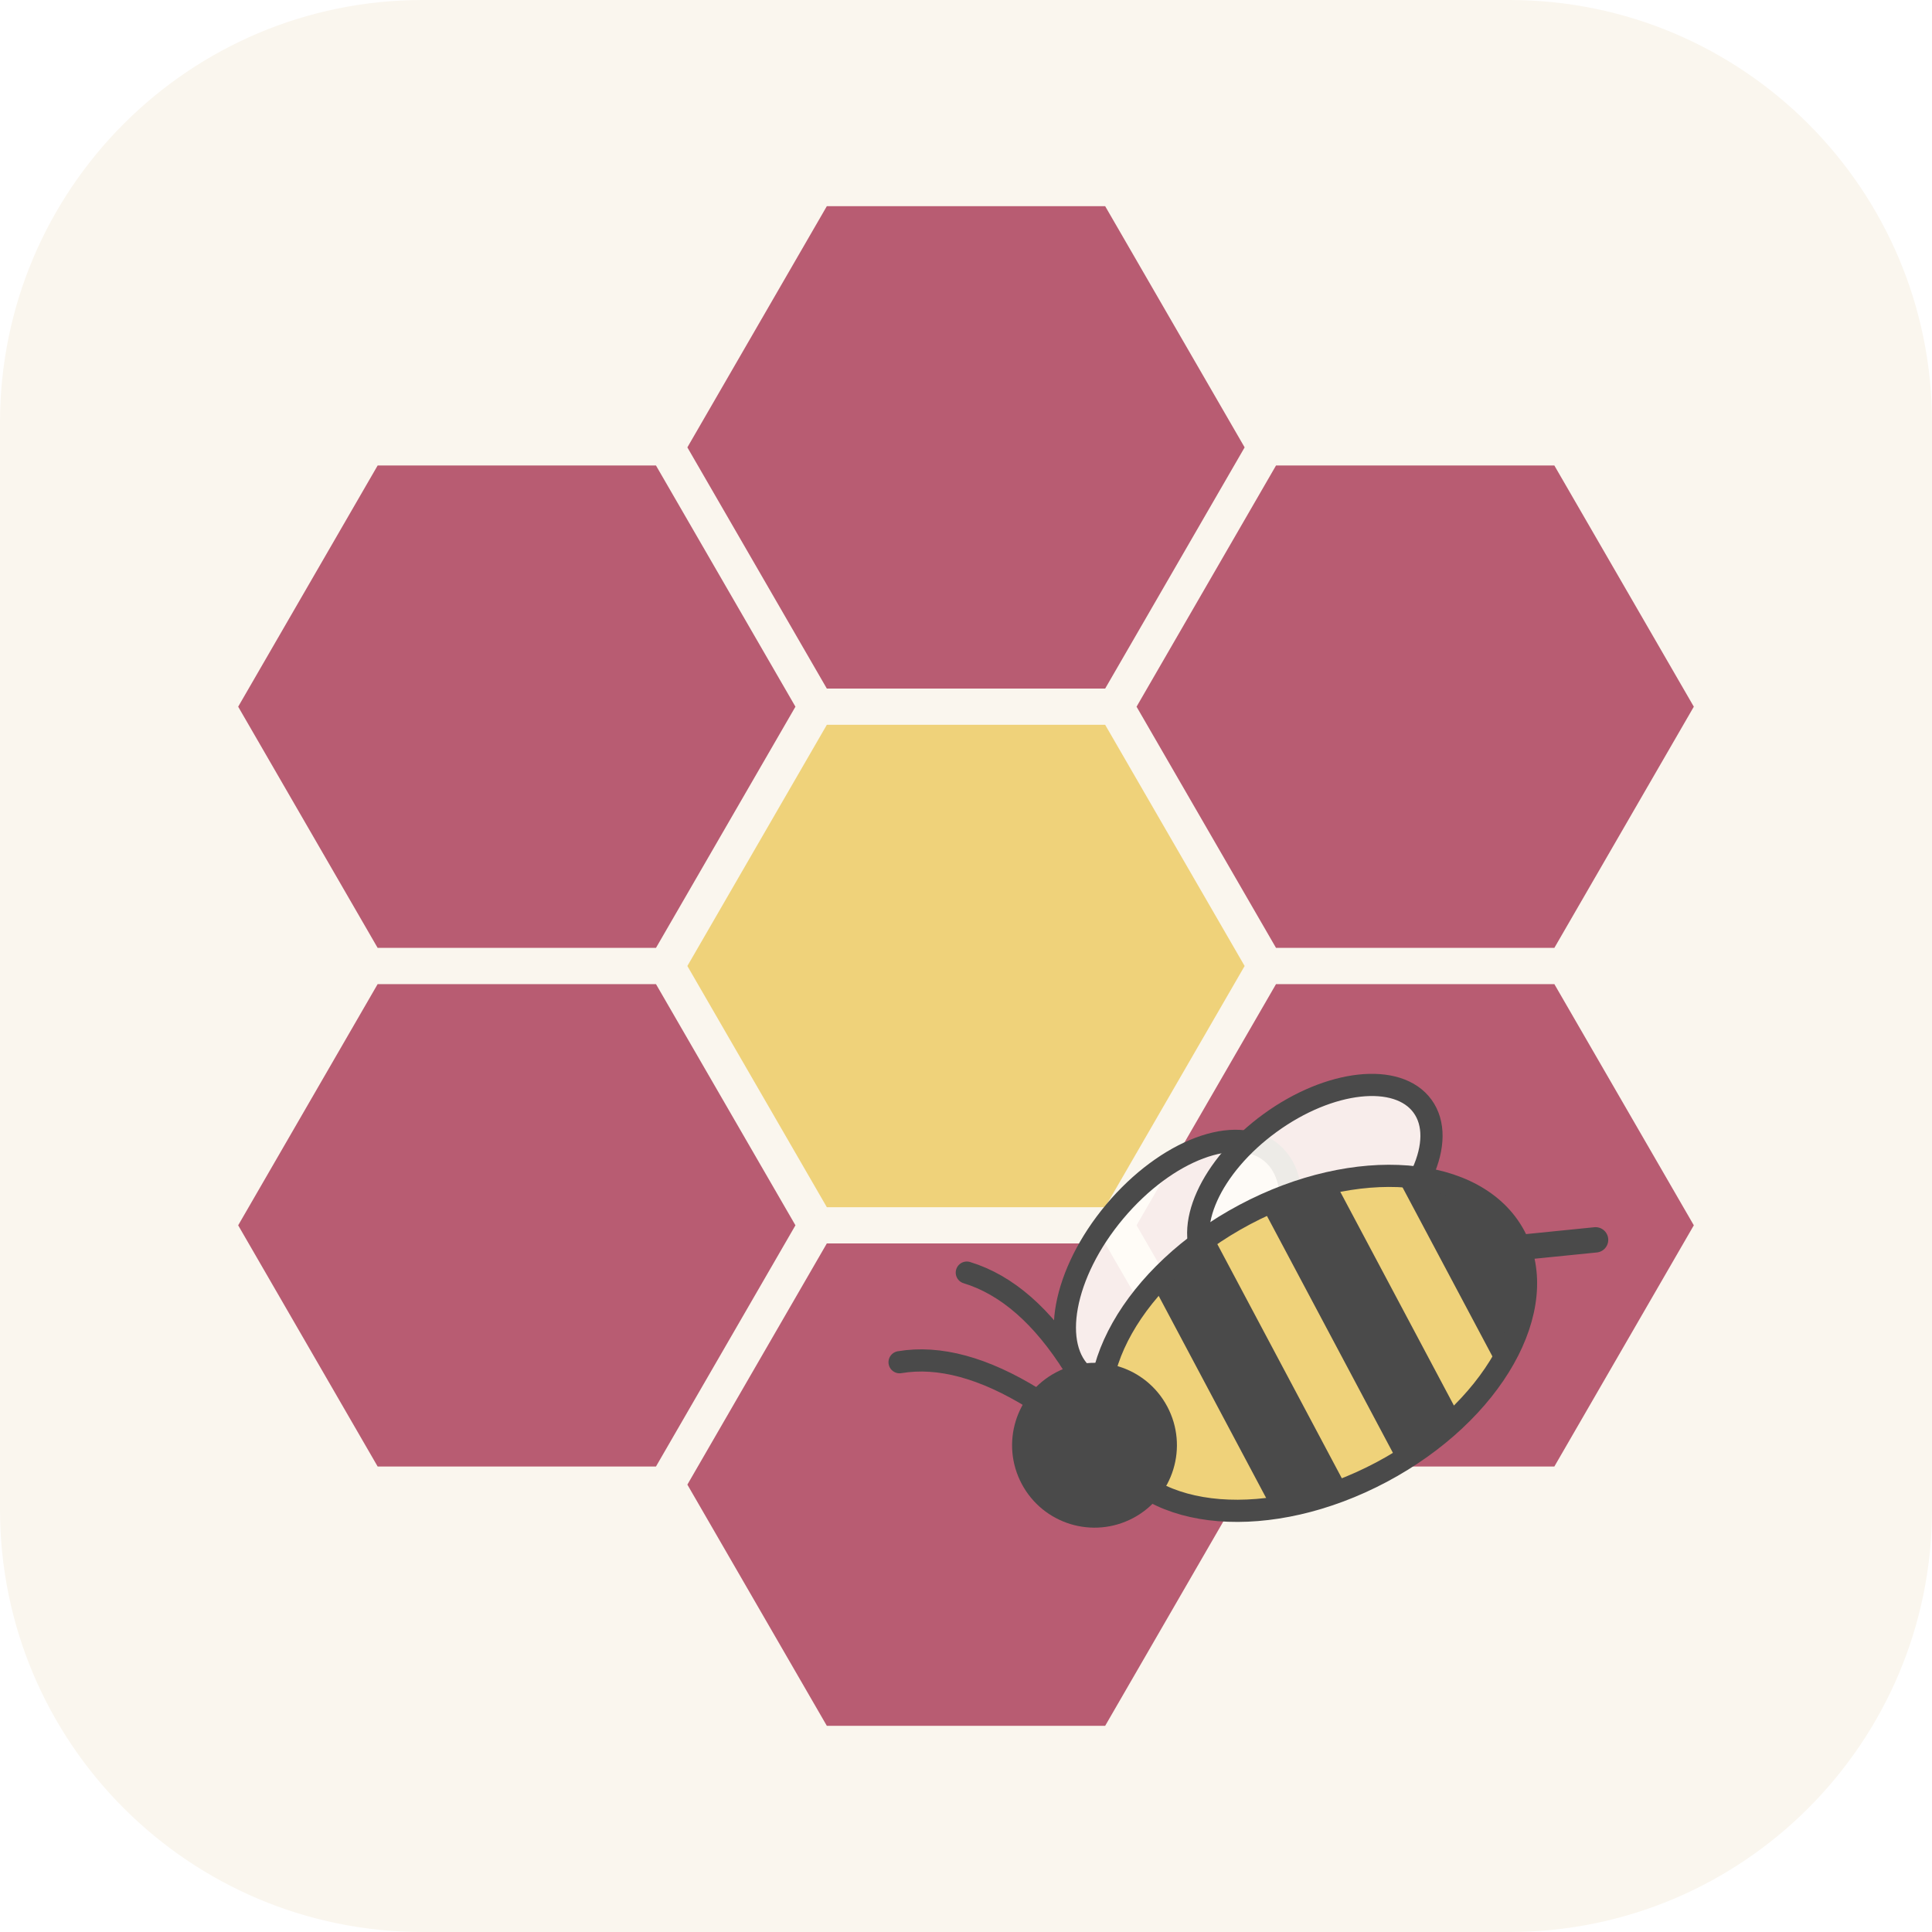
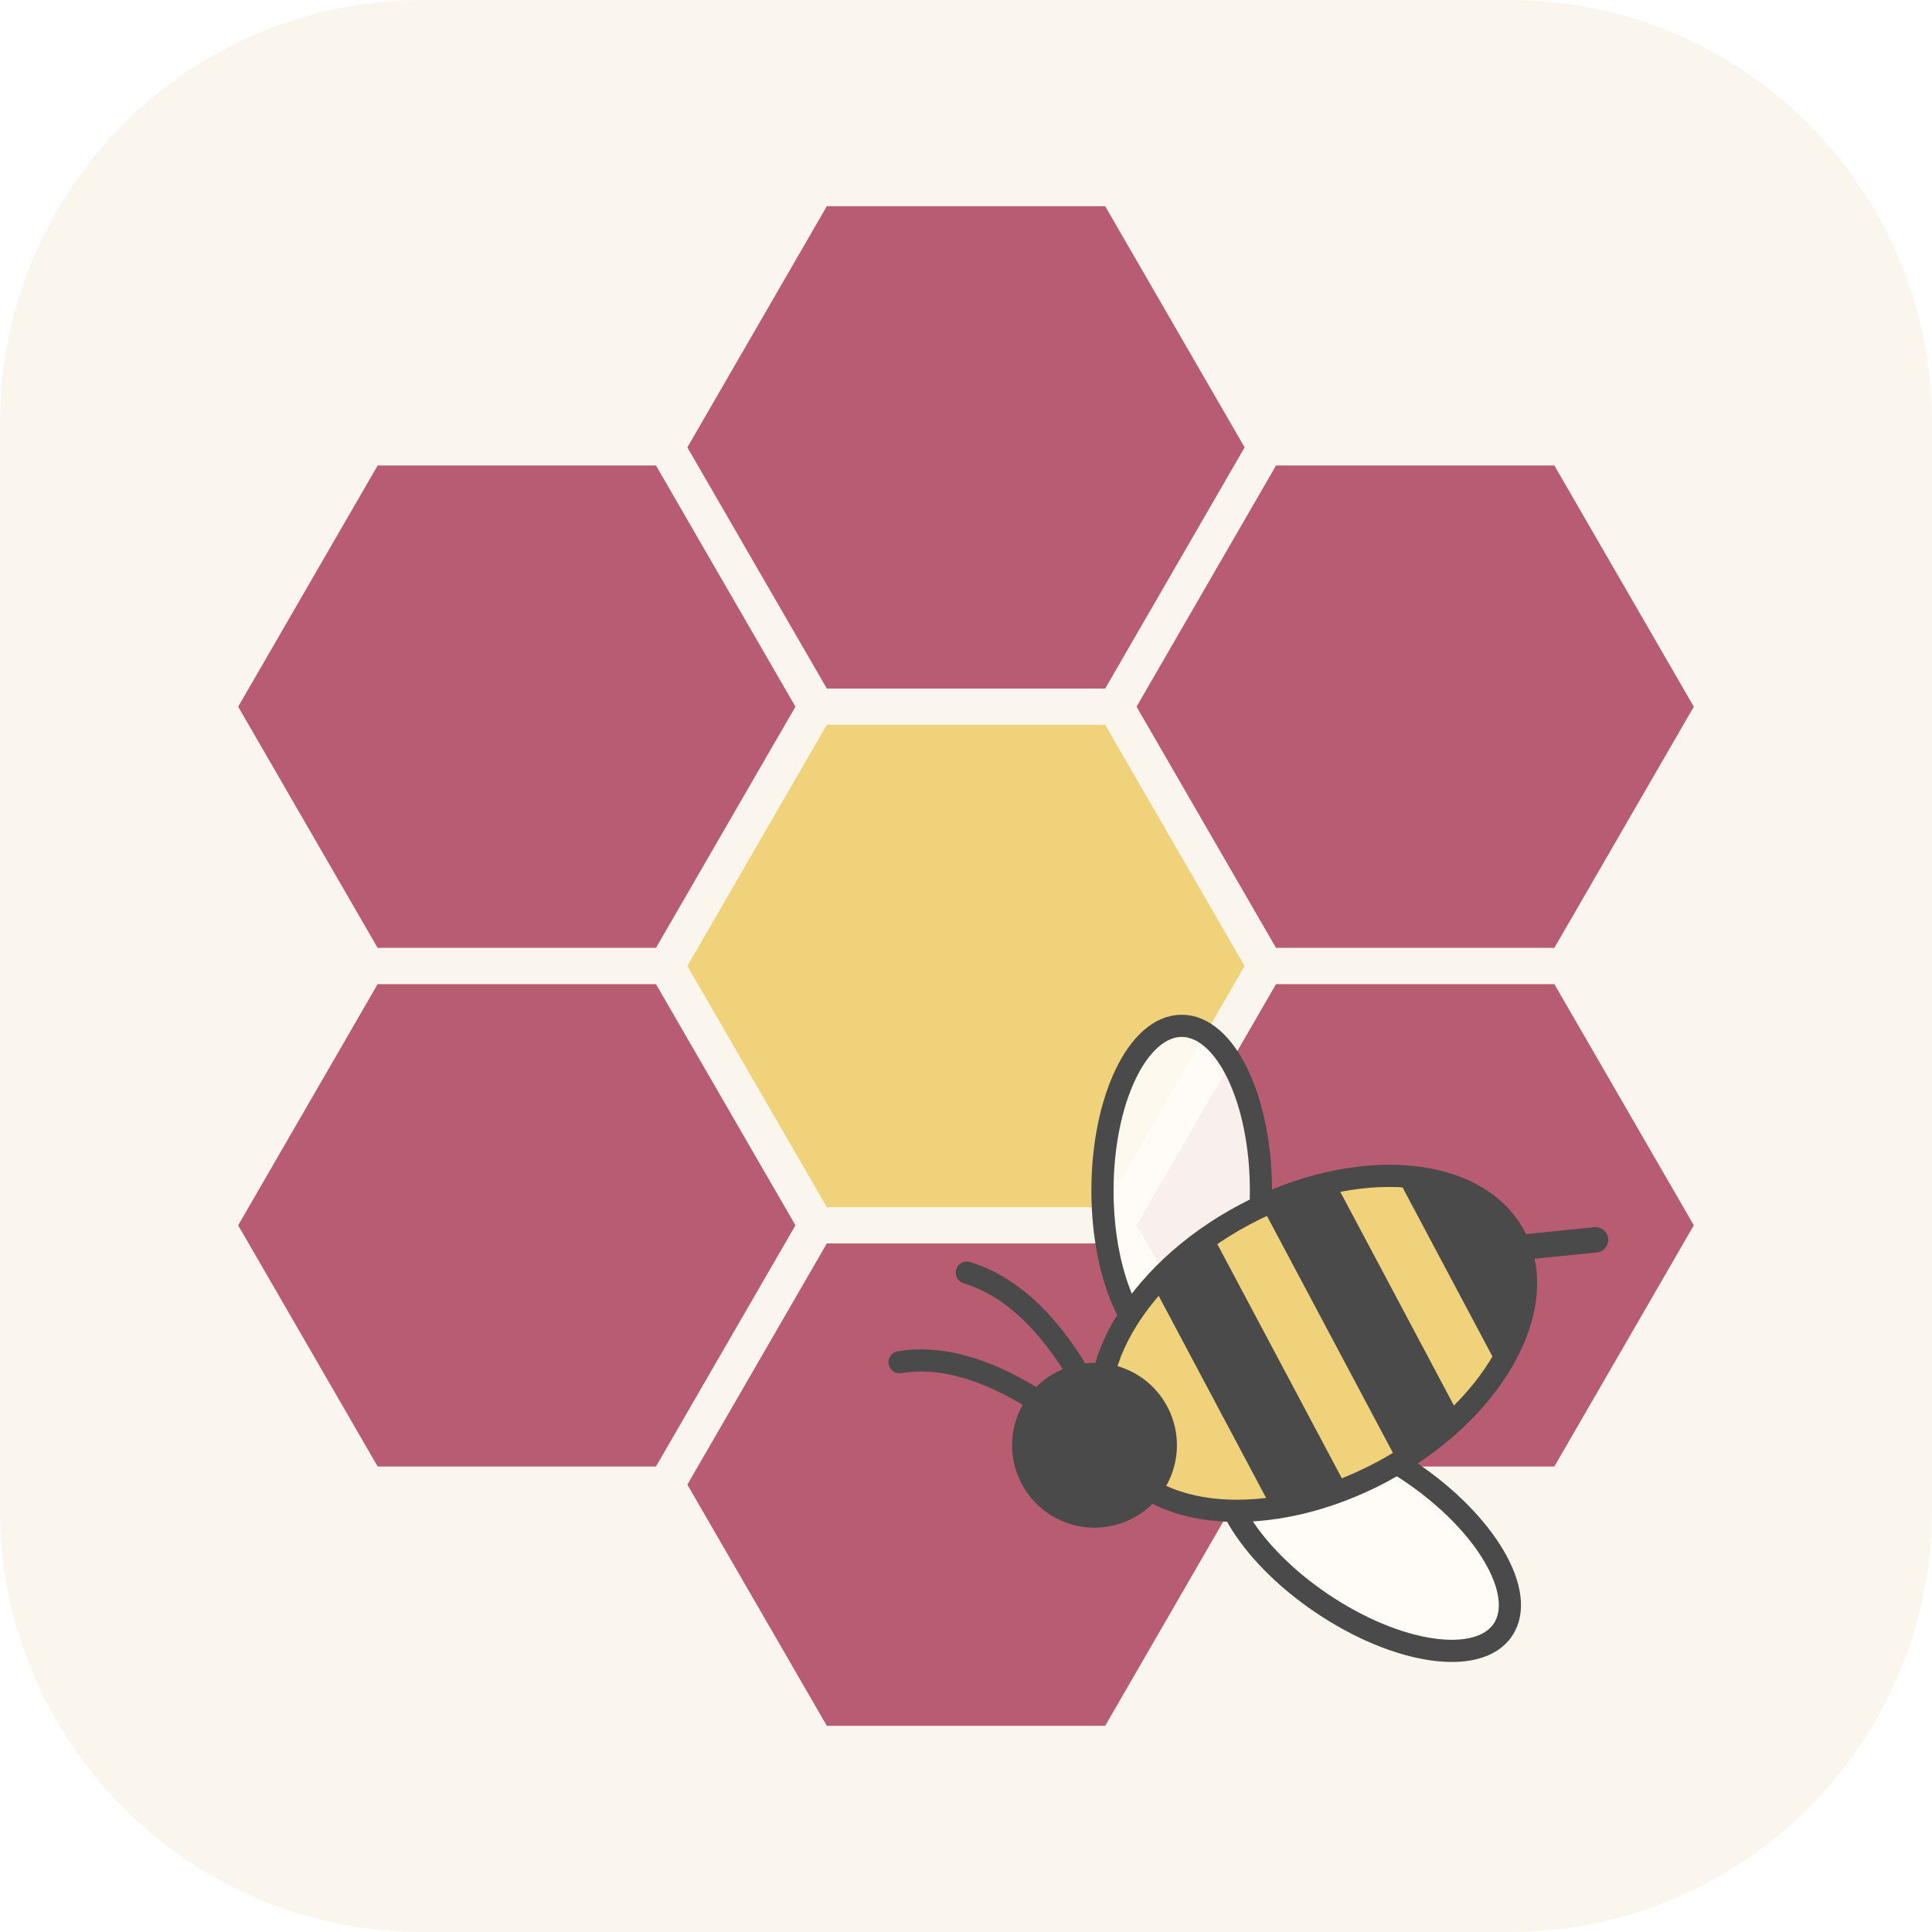
<svg xmlns="http://www.w3.org/2000/svg" viewBox="0 0 64 64">
  <rect width="64" height="64" rx="14" fill="#FAF6EE" />
  <polygon points="41.23,32.00 36.61,39.99 27.39,39.99 22.77,32.00 27.39,24.01 36.61,24.01" fill="#EFD27A" />
  <polygon points="56.11,40.59 51.49,48.58 42.27,48.58 37.65,40.59 42.27,32.60 51.49,32.60" fill="#B85C72" />
  <polygon points="41.23,49.18 36.61,57.17 27.39,57.17 22.77,49.18 27.39,41.19 36.61,41.19" fill="#B85C72" />
  <polygon points="26.35,40.59 21.73,48.58 12.51,48.58 7.89,40.59 12.51,32.60 21.73,32.60" fill="#B85C72" />
  <polygon points="26.35,23.41 21.73,31.40 12.51,31.40 7.89,23.41 12.51,15.42 21.73,15.42" fill="#B85C72" />
  <polygon points="41.23,14.82 36.61,22.81 27.39,22.81 22.77,14.82 27.39,6.83 36.61,6.83" fill="#B85C72" />
  <polygon points="56.11,23.41 51.49,31.40 42.27,31.40 37.65,23.41 42.27,15.42 51.49,15.42" fill="#B85C72" />
  <g transform="translate(43.5 44.5) rotate(-28) scale(1.05)">
-     <ellipse cx="-2.6" cy="-4.2" rx="4.6" ry="2.6" fill="#FFFDF9" fill-opacity=".9" stroke="#4A4A4A" stroke-width=".7" transform="rotate(-22 -2.6 -4.2)" />
-     <ellipse cx="2.4" cy="-4.4" rx="4.2" ry="2.4" fill="#FFFDF9" fill-opacity=".9" stroke="#4A4A4A" stroke-width=".7" transform="rotate(-8 2.4 -4.4)" />
+     <ellipse cx="-1.4" cy="-6.2" rx="5.2" ry="2.5" fill="#FFFDF9" fill-opacity=".92" stroke="#4A4A4A" stroke-width=".7" transform="rotate(-62 -1.4 -6.2)" />
+     <ellipse cx="-1.4" cy="6.2" rx="5.2" ry="2.5" fill="#FFFDF9" fill-opacity=".92" stroke="#4A4A4A" stroke-width=".7" transform="rotate(62 -1.4 6.2)" />
    <clipPath id="beebody">
      <ellipse cx="0" cy="0" rx="7.2" ry="4.6" />
    </clipPath>
    <ellipse cx="0" cy="0" rx="7.2" ry="4.6" fill="#EFD27A" />
    <g clip-path="url(#beebody)">
      <rect x="-3.6" y="-5" width="2.4" height="10" fill="#4A4A4A" />
      <rect x="0.6" y="-5" width="2.4" height="10" fill="#4A4A4A" />
      <rect x="4.8" y="-5" width="3" height="10" fill="#4A4A4A" />
    </g>
    <ellipse cx="0" cy="0" rx="7.2" ry="4.6" fill="none" stroke="#4A4A4A" stroke-width=".7" />
    <circle cx="-7.6" cy="-.4" r="2.6" fill="#4A4A4A" />
    <path d="M-8.6 -2.6 q-1.4 -2.4 -3.2 -3" fill="none" stroke="#4A4A4A" stroke-width=".7" stroke-linecap="round" />
    <path d="M-7 -2.9 q-.2 -2.8 -1.6 -4.2" fill="none" stroke="#4A4A4A" stroke-width=".7" stroke-linecap="round" />
    <path d="M7.2 .4 l2.2 .9" stroke="#4A4A4A" stroke-width=".8" stroke-linecap="round" />
  </g>
</svg>
